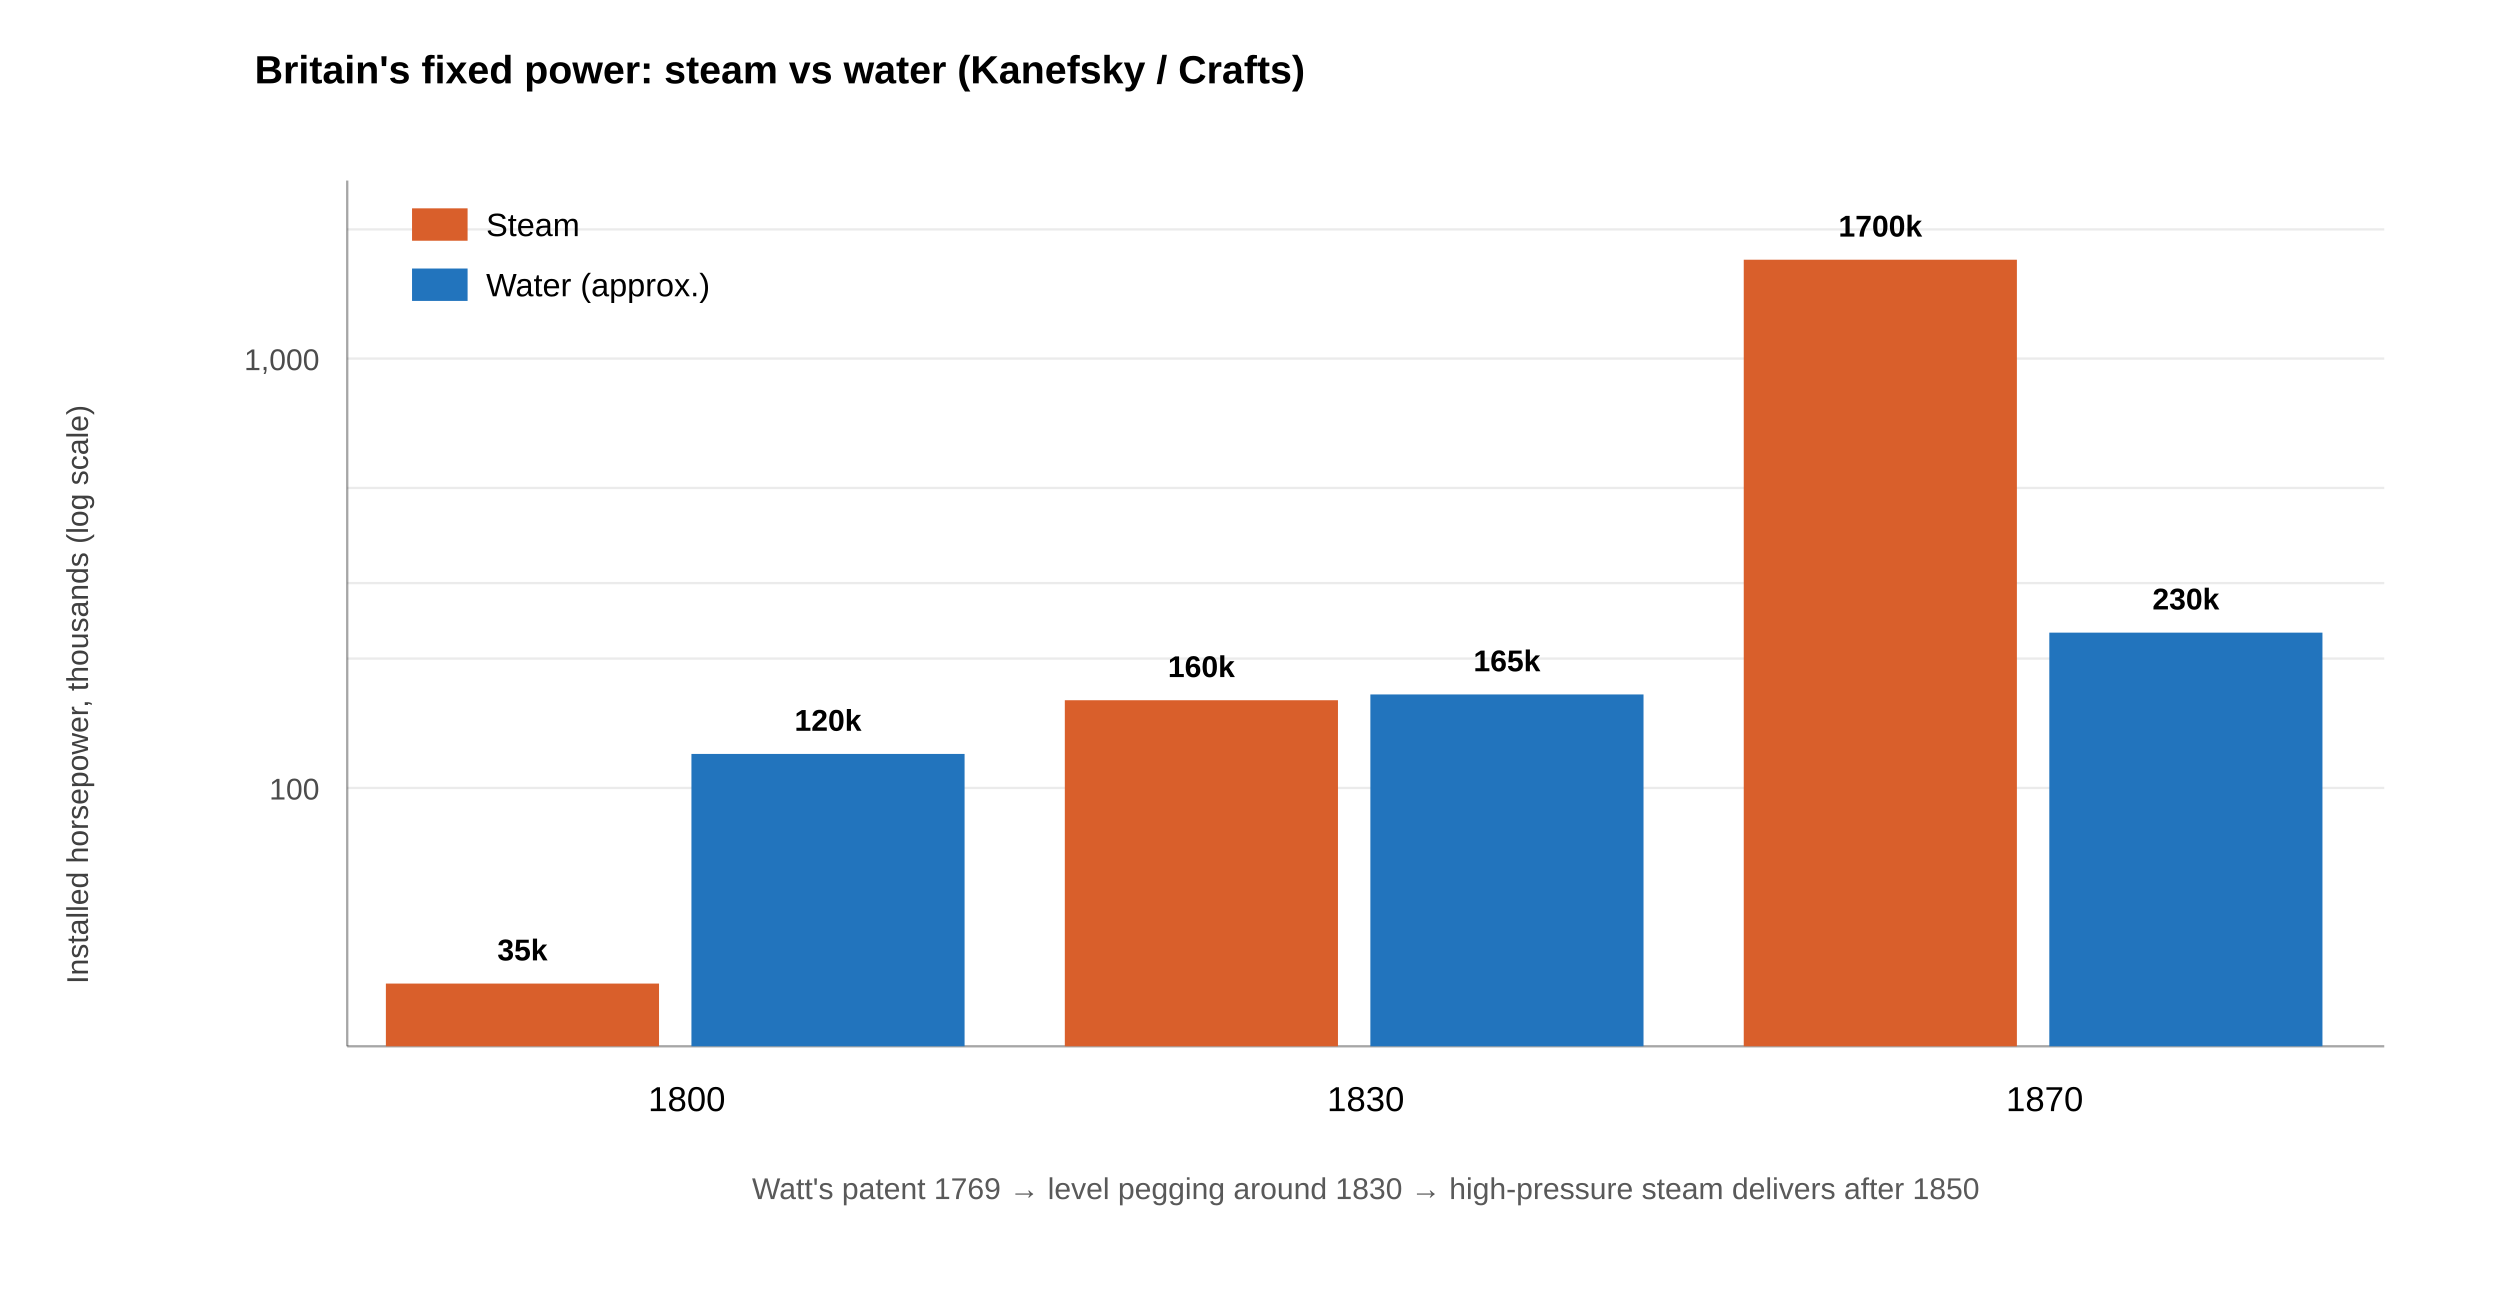
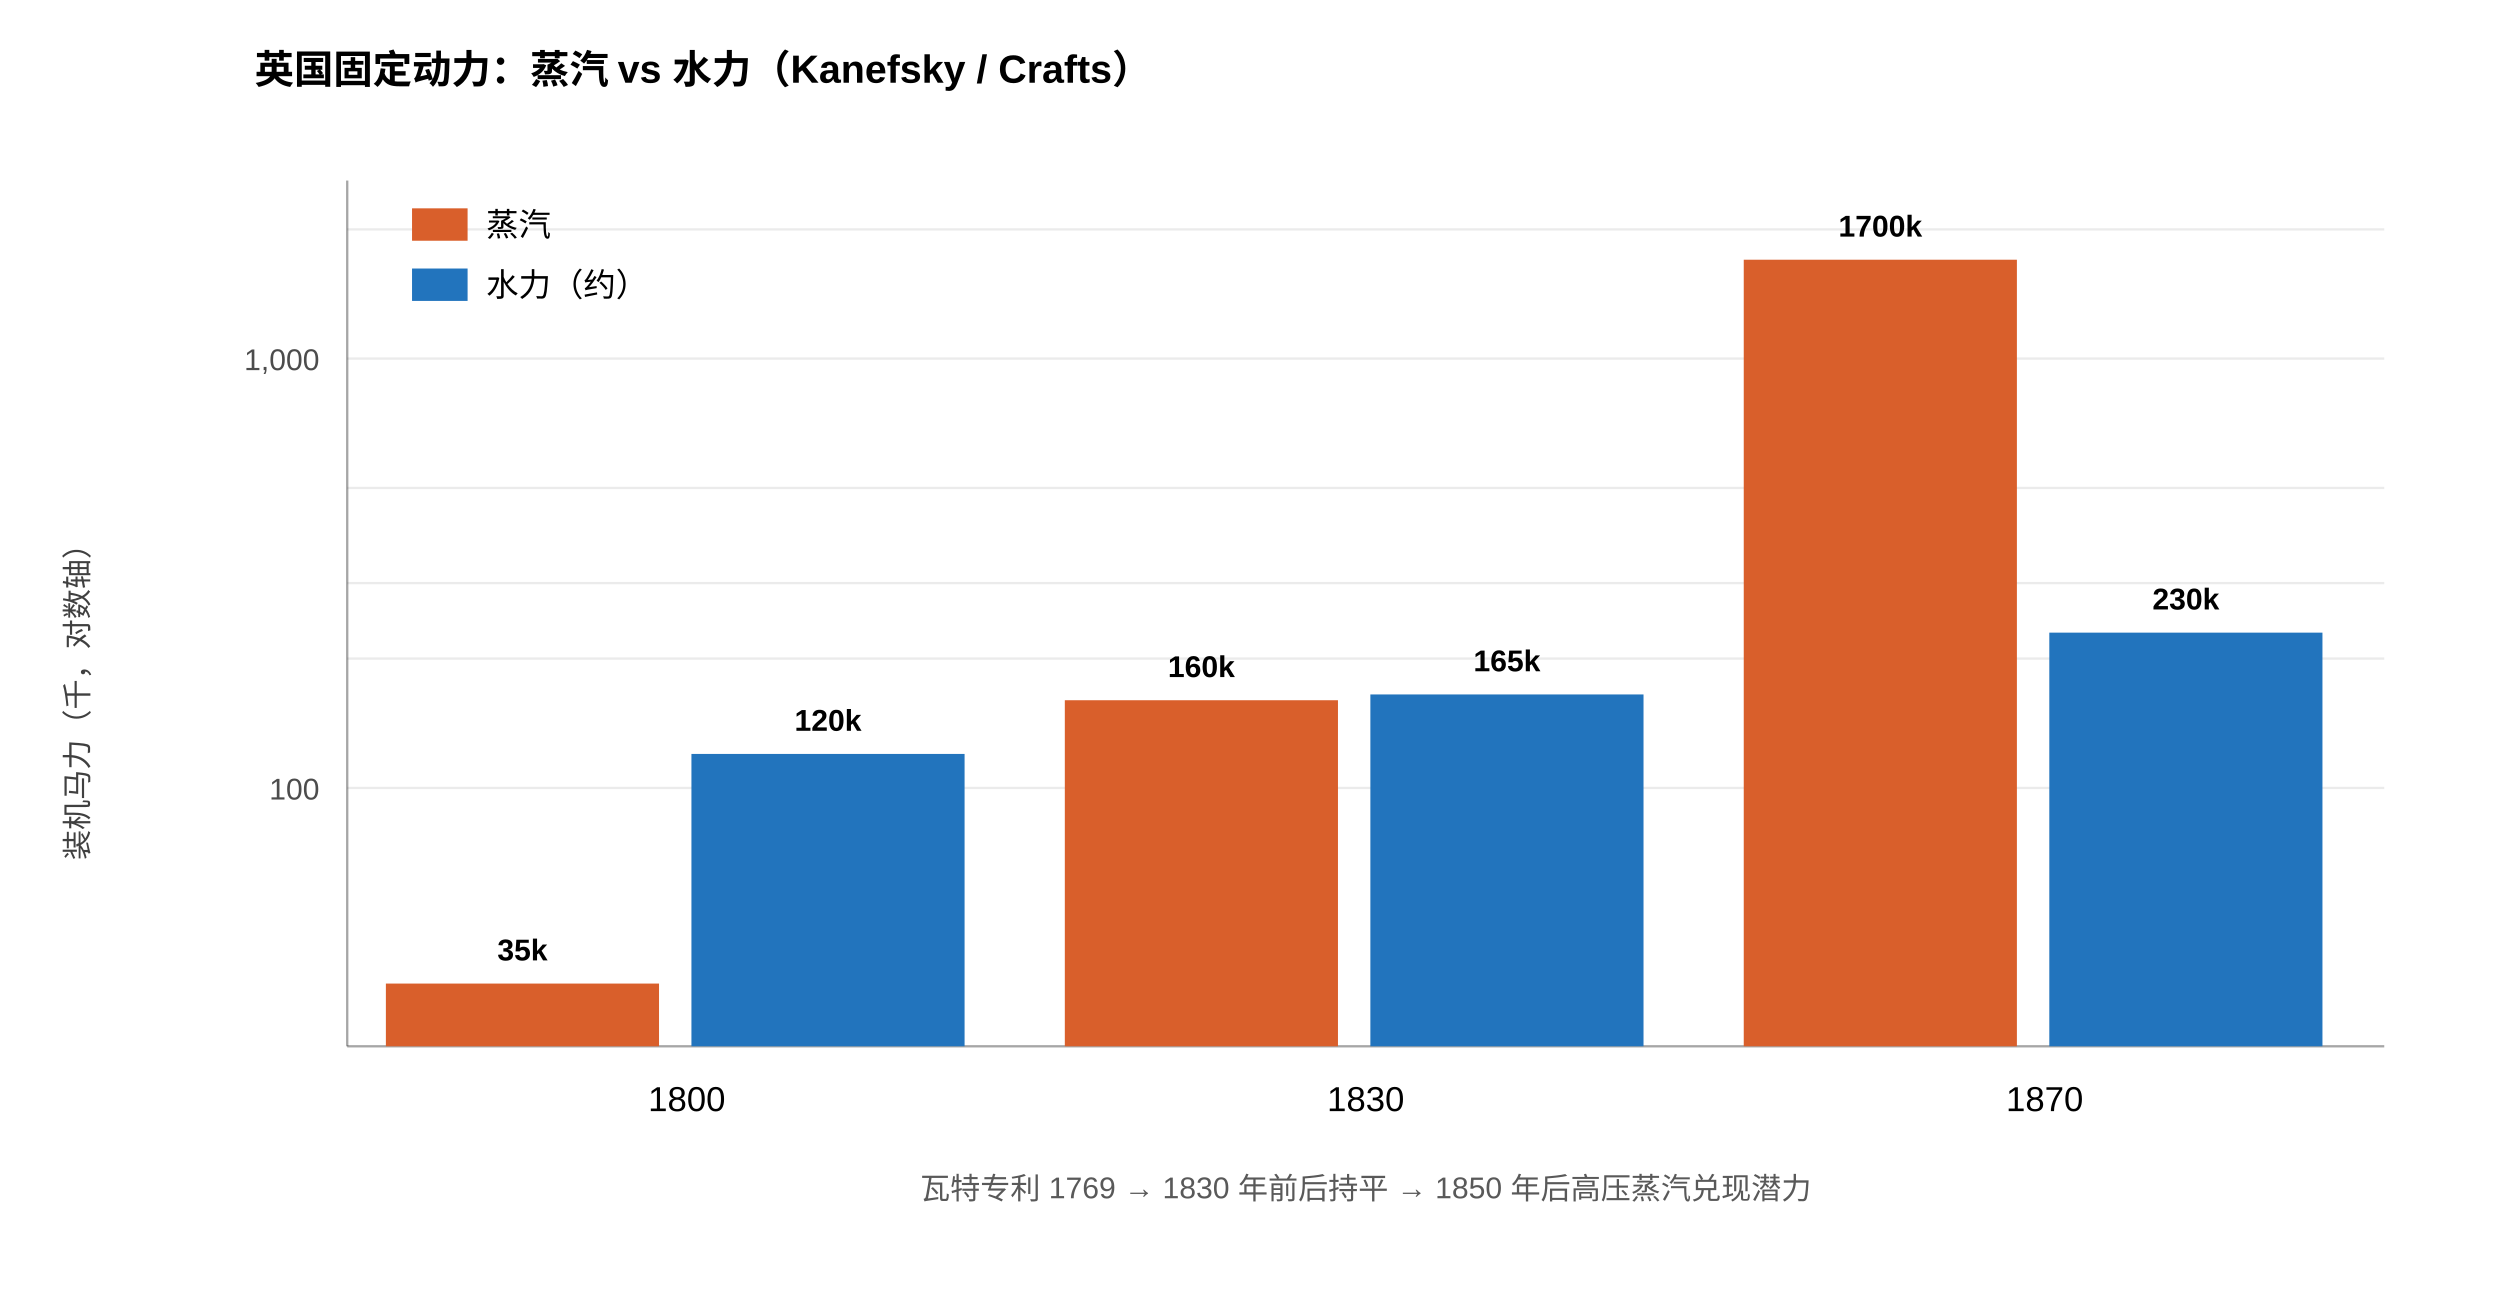
- <svg class="chart" viewBox="0 0 1080 560" role="img" aria-label="Bar chart comparing installed steam and water horsepower in Britain in 1800, 1830 and 1870" font-family="-apple-system,BlinkMacSystemFont,'Segoe UI','Helvetica Neue',Arial,sans-serif">
-   <text x="110.0" y="36.0" font-size="17" text-anchor="start" font-weight="600" fill="currentColor" fill-opacity="1">Britain's fixed power: steam vs water (Kanefsky / Crafts)</text>
+ <svg class="chart" viewBox="0 0 1080 560" role="img" aria-label="英国固定动力：蒸汽 vs 水力（Kanefsky / Crafts）" font-family="-apple-system,BlinkMacSystemFont,'Segoe UI','Helvetica Neue',Arial,'PingFang SC','Hiragino Sans GB','Microsoft YaHei','Noto Sans CJK SC',sans-serif">
+   <text x="110.0" y="36.0" font-size="17" text-anchor="start" font-weight="600" fill="currentColor" fill-opacity="1">英国固定动力：蒸汽 vs 水力（Kanefsky / Crafts）</text>
  <line x1="150.0" y1="340.4" x2="1030.0" y2="340.4" stroke="currentColor" stroke-opacity=".08" stroke-width="1" />
  <line x1="150.0" y1="284.5" x2="1030.0" y2="284.5" stroke="currentColor" stroke-opacity=".08" stroke-width="1" />
  <line x1="150.0" y1="251.9" x2="1030.0" y2="251.9" stroke="currentColor" stroke-opacity=".08" stroke-width="1" />
  <line x1="150.0" y1="210.8" x2="1030.0" y2="210.8" stroke="currentColor" stroke-opacity=".08" stroke-width="1" />
  <line x1="150.0" y1="154.9" x2="1030.0" y2="154.9" stroke="currentColor" stroke-opacity=".08" stroke-width="1" />
  <line x1="150.0" y1="99.1" x2="1030.0" y2="99.1" stroke="currentColor" stroke-opacity=".08" stroke-width="1" />
  <text x="138.0" y="345.4" font-size="13" text-anchor="end" font-weight="400" fill="currentColor" fill-opacity=".7">100</text>
  <text x="138.0" y="159.9" font-size="13" text-anchor="end" font-weight="400" fill="currentColor" fill-opacity=".7">1,000</text>
  <line x1="150.0" y1="78.0" x2="150.0" y2="452.0" stroke="currentColor" stroke-opacity=".35" stroke-width="1" />
  <line x1="150.0" y1="452.0" x2="1030.0" y2="452.0" stroke="currentColor" stroke-opacity=".35" stroke-width="1" />
  <rect x="166.7" y="424.9" width="118.0" height="27.1" fill="#d95f2b" />
  <text x="225.7" y="414.9" font-size="13" text-anchor="middle" font-weight="600" fill="currentColor" fill-opacity="1">35k</text>
  <rect x="298.7" y="325.7" width="118.0" height="126.3" fill="#2274bd" />
  <text x="357.7" y="315.7" font-size="13" text-anchor="middle" font-weight="600" fill="currentColor" fill-opacity="1">120k</text>
  <text x="296.7" y="480.0" font-size="15" text-anchor="middle" font-weight="400" fill="currentColor" fill-opacity="1">1800</text>
  <rect x="460.0" y="302.5" width="118.0" height="149.5" fill="#d95f2b" />
  <text x="519.0" y="292.5" font-size="13" text-anchor="middle" font-weight="600" fill="currentColor" fill-opacity="1">160k</text>
  <rect x="592.0" y="300.0" width="118.0" height="152.0" fill="#2274bd" />
  <text x="651.0" y="290.0" font-size="13" text-anchor="middle" font-weight="600" fill="currentColor" fill-opacity="1">165k</text>
  <text x="590.0" y="480.0" font-size="15" text-anchor="middle" font-weight="400" fill="currentColor" fill-opacity="1">1830</text>
  <rect x="753.3" y="112.2" width="118.0" height="339.8" fill="#d95f2b" />
  <text x="812.3" y="102.2" font-size="13" text-anchor="middle" font-weight="600" fill="currentColor" fill-opacity="1">1700k</text>
  <rect x="885.3" y="273.3" width="118.0" height="178.7" fill="#2274bd" />
  <text x="944.3" y="263.3" font-size="13" text-anchor="middle" font-weight="600" fill="currentColor" fill-opacity="1">230k</text>
  <text x="883.3" y="480.0" font-size="15" text-anchor="middle" font-weight="400" fill="currentColor" fill-opacity="1">1870</text>
  <rect x="178.0" y="90.0" width="24.0" height="14.0" fill="#d95f2b" />
-   <text x="210.0" y="102.0" font-size="14" text-anchor="start" font-weight="400" fill="currentColor" fill-opacity="1">Steam</text>
+   <text x="210.0" y="102.0" font-size="14" text-anchor="start" font-weight="400" fill="currentColor" fill-opacity="1">蒸汽</text>
  <rect x="178.0" y="116.0" width="24.0" height="14.0" fill="#2274bd" />
-   <text x="210.0" y="128.0" font-size="14" text-anchor="start" font-weight="400" fill="currentColor" fill-opacity="1">Water (approx.)</text>
-   <text x="38.0" y="300.0" font-size="13" text-anchor="middle" font-weight="400" fill="currentColor" fill-opacity=".75" transform="rotate(-90 38 300)">Installed horsepower, thousands (log scale)</text>
-   <text x="590.0" y="518.0" font-size="13" text-anchor="middle" font-weight="400" fill="currentColor" fill-opacity=".65">Watt's patent 1769 → level pegging around 1830 → high-pressure steam delivers after 1850</text>
+   <text x="210.0" y="128.0" font-size="14" text-anchor="start" font-weight="400" fill="currentColor" fill-opacity="1">水力（约）</text>
+   <text x="38.0" y="300.0" font-size="13" text-anchor="middle" font-weight="400" fill="currentColor" fill-opacity=".75" transform="rotate(-90 38 300)">装机马力（千，对数轴）</text>
+   <text x="590.0" y="518.0" font-size="13" text-anchor="middle" font-weight="400" fill="currentColor" fill-opacity=".65">瓦特专利 1769 → 1830 年前后持平 → 1850 年后高压蒸汽兑现潜力</text>
</svg>
